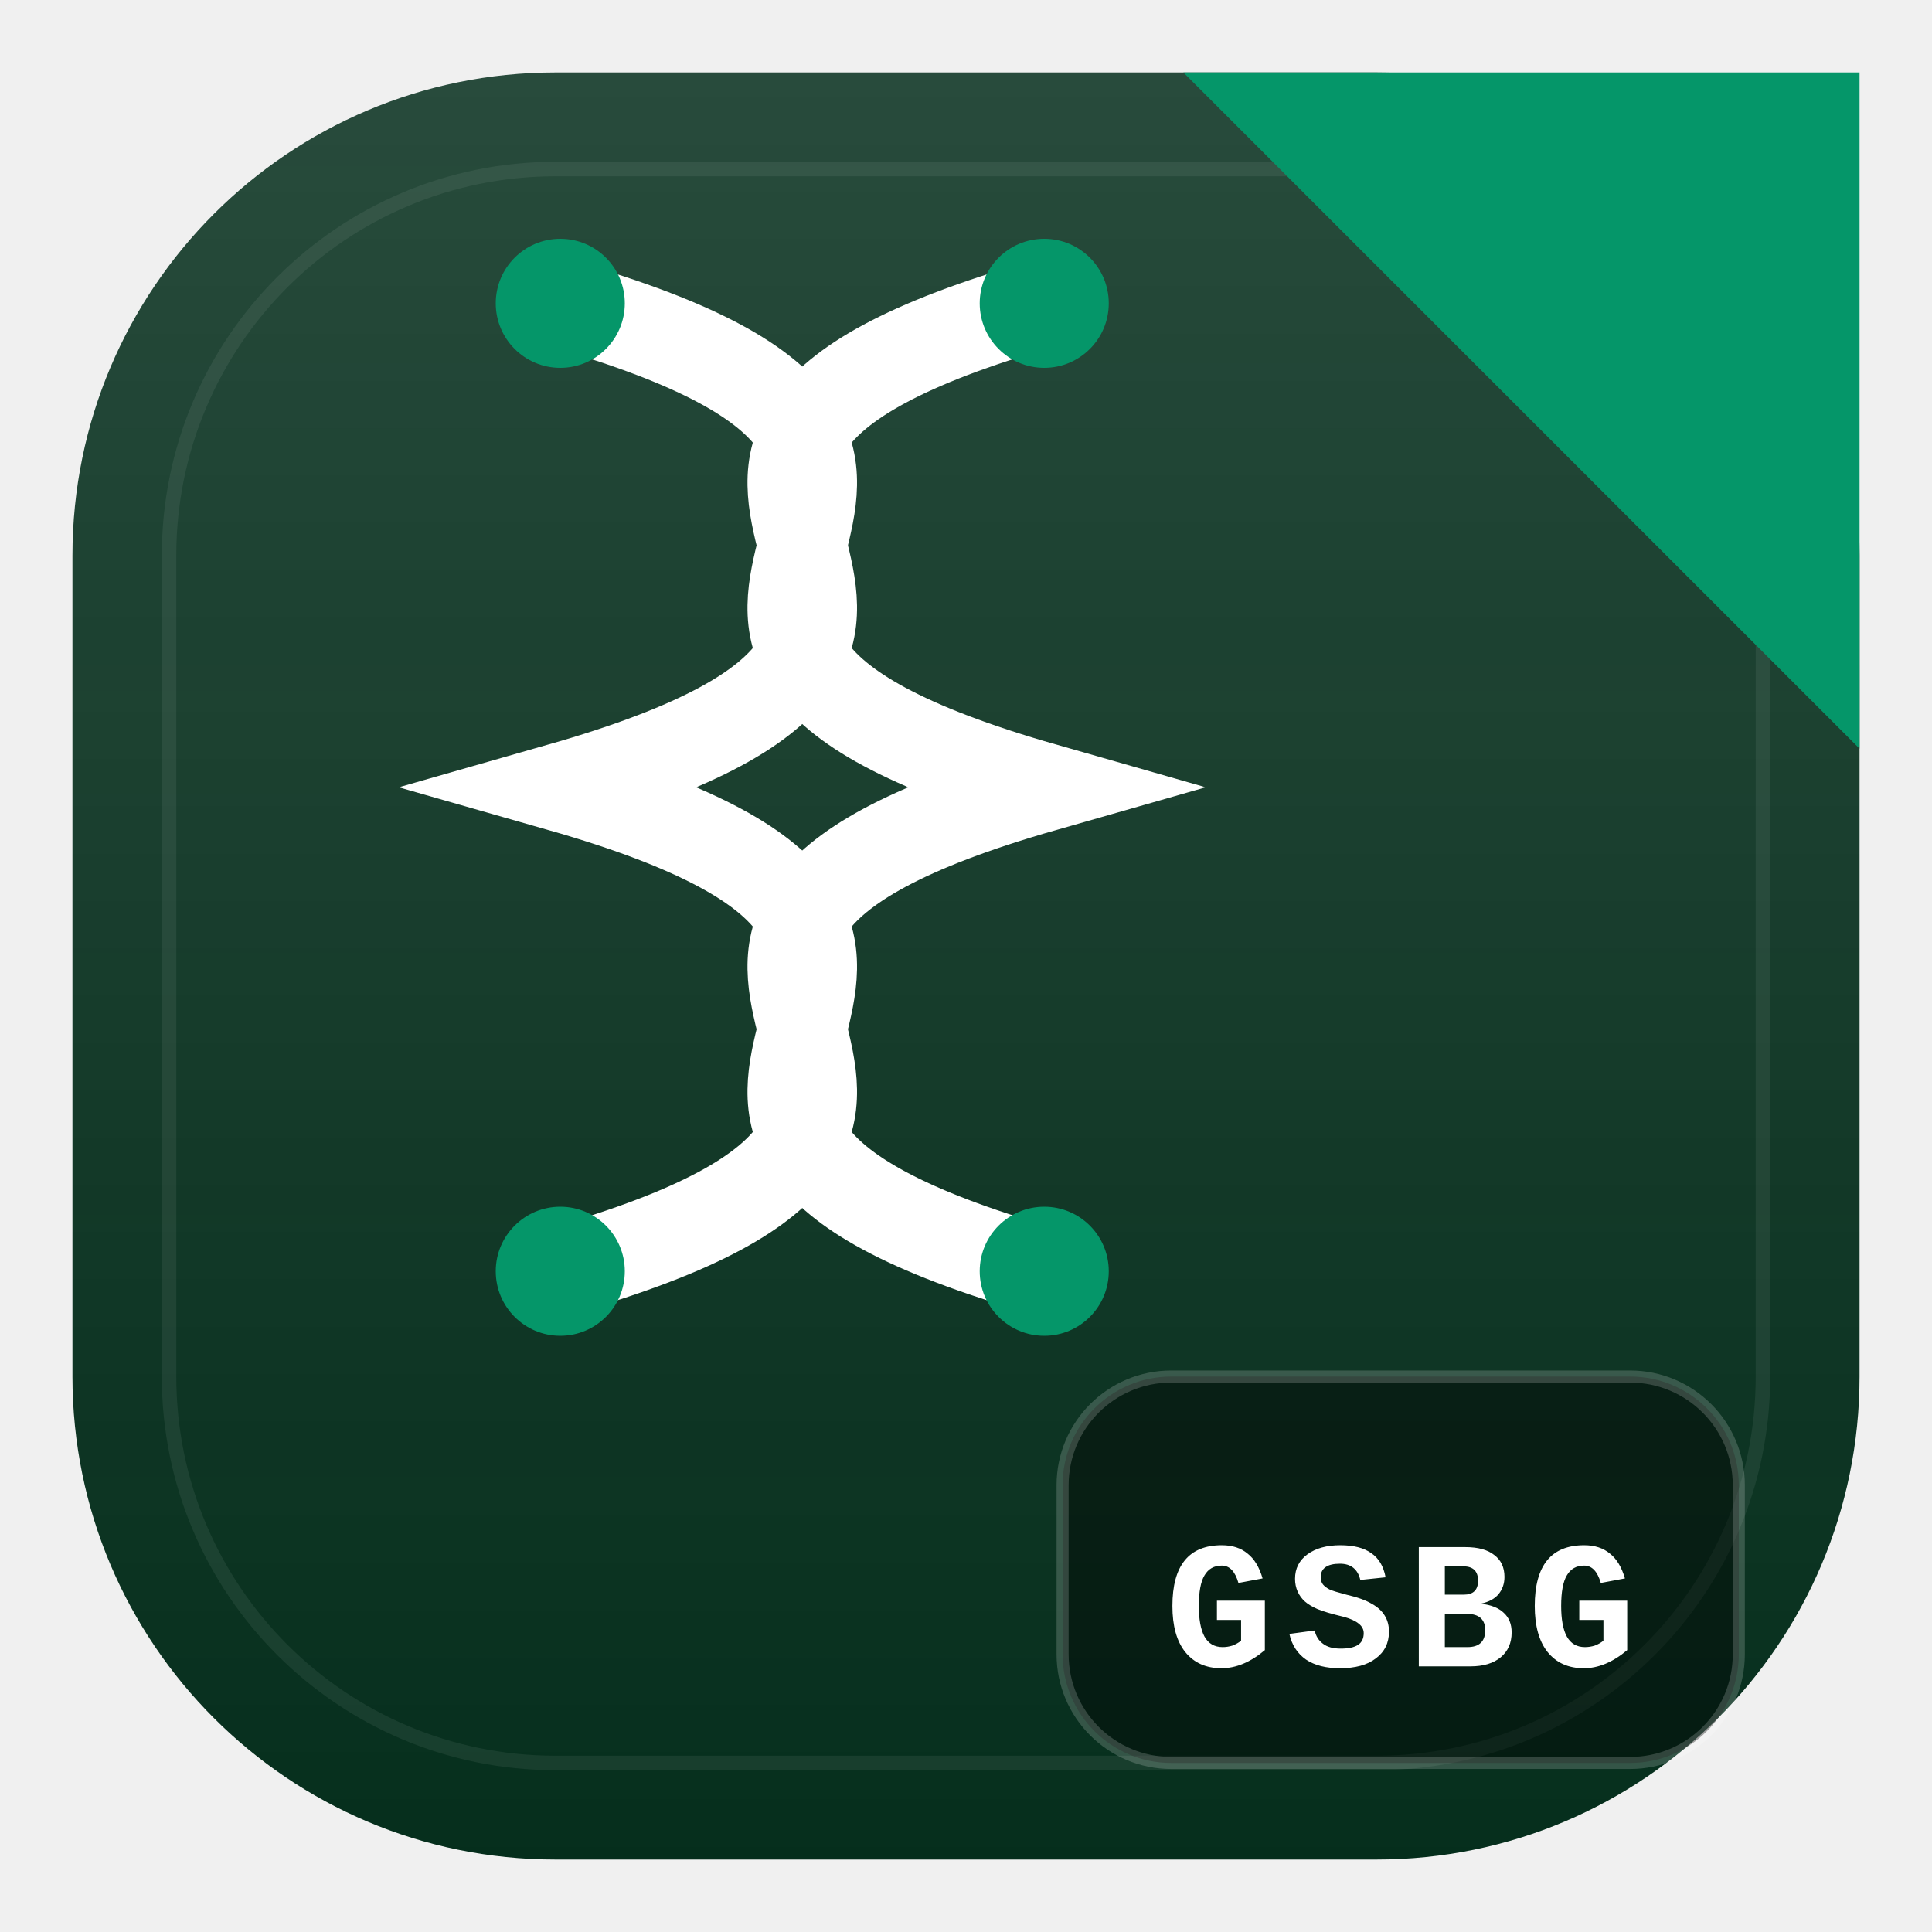
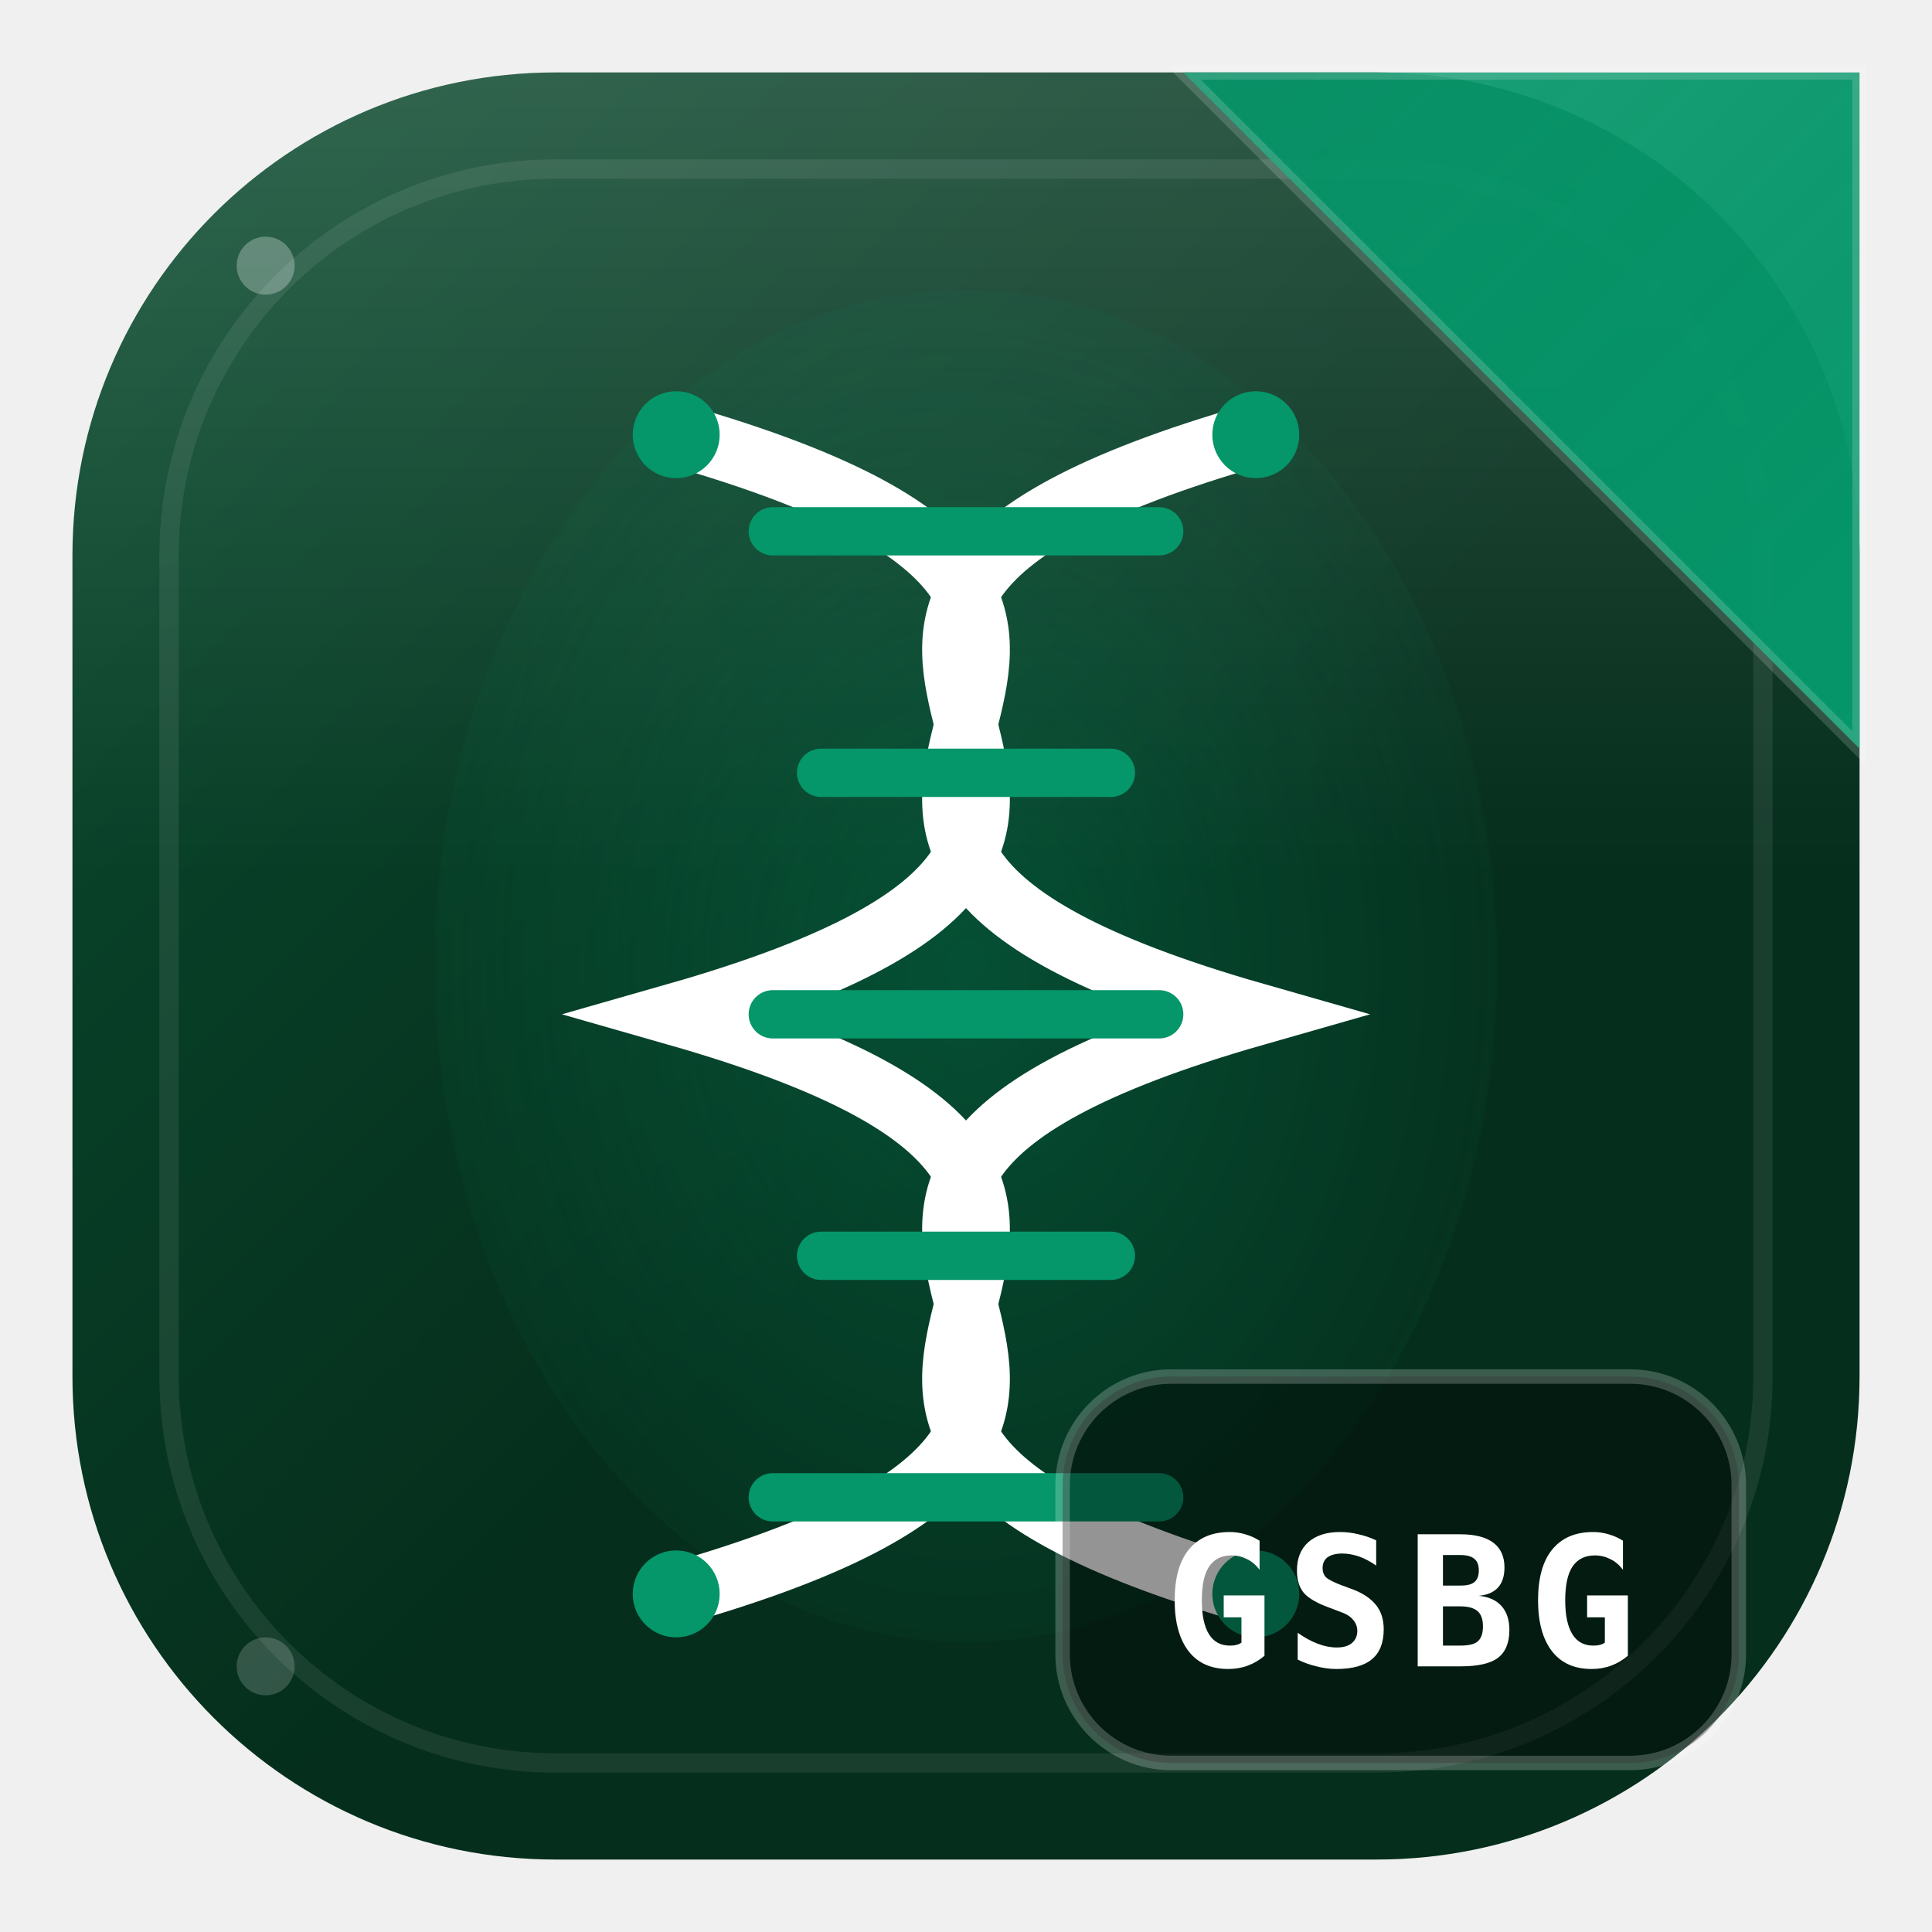
- <svg xmlns="http://www.w3.org/2000/svg" viewBox="0 0 80 80" width="1024" height="1024">
+ <svg xmlns="http://www.w3.org/2000/svg" viewBox="0 0 80 80" aria-label="GSBG 2027 logo">
  <defs>
-     <linearGradient id="tileGrad" x1="0" y1="0" x2="0" y2="1">
-       <stop offset="0" stop-color="#052e1c" stop-opacity="0.85" />
-       <stop offset="1" stop-color="#052e1c" />
+     <linearGradient id="tileH" x1="0" y1="0" x2="1" y2="1">
+       <stop offset="0%" stop-color="#0a4d30" />
+       <stop offset="55%" stop-color="#052e1c" />
+       <stop offset="100%" stop-color="#052e1c" />
+     </linearGradient>
+     <linearGradient id="accH" x1="0" y1="0" x2="1" y2="1">
+       <stop offset="0%" stop-color="#059669" stop-opacity="0.9" />
+       <stop offset="100%" stop-color="#059669" />
+     </linearGradient>
+     <radialGradient id="glowH" cx="0.5" cy="0.5" r="0.6">
+       <stop offset="0%" stop-color="#059669" stop-opacity="0.3" />
+       <stop offset="100%" stop-color="#059669" stop-opacity="0" />
+     </radialGradient>
+     <linearGradient id="hiH" x1="0" y1="0" x2="0" y2="1">
+       <stop offset="0%" stop-color="#ffffff" stop-opacity="0.16" />
+       <stop offset="45%" stop-color="#ffffff" stop-opacity="0" />
    </linearGradient>
  </defs>
-   <rect x="3" y="3" width="74" height="74" rx="20" fill="url(#tileGrad)" />
-   <rect x="7" y="7" width="66" height="66" rx="16" fill="none" stroke="rgba(255,255,255,0.07)" stroke-width="0.6" />
-   <path d="M 77 3 L 77 31 L 49 3 Z" fill="#059669" />
-   <g transform="translate(6.5, -0.8) scale(1.67)">
-     <g fill="none" stroke="#ffffff" stroke-width="2.2" stroke-linecap="round">
-       <path d="M 10 8 C 24 12, 8 16, 22 20 C 8 24, 24 28, 10 32" />
-       <path d="M 22 8 C 8 12, 24 16, 10 20 C 24 24, 8 28, 22 32" />
-     </g>
-     <circle cx="10" cy="8" r="1.6" fill="#059669" />
-     <circle cx="22" cy="8" r="1.6" fill="#059669" />
-     <circle cx="10" cy="32" r="1.6" fill="#059669" />
-     <circle cx="22" cy="32" r="1.6" fill="#059669" />
+   <rect x="3" y="3" width="74" height="74" rx="20" fill="url(#tileH)" />
+   <rect x="3" y="3" width="74" height="74" rx="20" fill="url(#hiH)" />
+   <rect x="7" y="7" width="66" height="66" rx="16" fill="none" stroke="rgba(255,255,255,0.08)" stroke-width="0.8" />
+   <path d="M 77 3 L 77 31 L 49 3 Z" fill="url(#accH)" />
+   <path d="M 77 3 L 77 31 L 49 3 Z" fill="none" stroke="rgba(255,255,255,0.16)" stroke-width="0.6" />
+   <ellipse cx="40" cy="40" rx="22" ry="28" fill="url(#glowH)" />
+   <g fill="none" stroke="#ffffff" stroke-width="2.6" stroke-linecap="round">
+     <path d="M 28 18 C 56 26, 24 34, 52 42 C 24 50, 56 58, 28 66" />
+     <path d="M 52 18 C 24 26, 56 34, 28 42 C 56 50, 24 58, 52 66" />
  </g>
+   <g stroke="#059669" stroke-width="2" stroke-linecap="round">
+     <line x1="32" y1="22" x2="48" y2="22" />
+     <line x1="34" y1="32" x2="46" y2="32" />
+     <line x1="32" y1="42" x2="48" y2="42" />
+     <line x1="34" y1="52" x2="46" y2="52" />
+     <line x1="32" y1="62" x2="48" y2="62" />
+   </g>
+   <g fill="#059669">
+     <circle cx="28" cy="18" r="1.8" />
+     <circle cx="52" cy="18" r="1.8" />
+     <circle cx="28" cy="66" r="1.8" />
+     <circle cx="52" cy="66" r="1.8" />
+   </g>
+   <circle cx="11" cy="11" r="1.2" fill="rgba(255,255,255,0.28)" />
+   <circle cx="11" cy="69" r="1.2" fill="rgba(255,255,255,0.18)" />
  <g transform="translate(44 57)">
-     <rect x="0" y="0" width="28" height="16" rx="4.5" fill="rgba(0,0,0,0.42)" />
-     <rect x="0" y="0" width="28" height="16" rx="4.5" fill="none" stroke="rgba(255,255,255,0.18)" stroke-width="0.5" />
-     <text x="14" y="12" text-anchor="middle" font-family="'JetBrains Mono', 'Courier New', monospace" font-size="7.5" font-weight="700" fill="#ffffff" letter-spacing="0.5">GSBG</text>
+     <rect x="0" y="0" width="28" height="16" rx="4.5" fill="rgba(0,0,0,0.42)" stroke="rgba(255,255,255,0.22)" stroke-width="0.6" />
+     <text x="14" y="12" text-anchor="middle" font-family="'JetBrains Mono', monospace" font-size="7.5" font-weight="700" fill="#ffffff" letter-spacing="0.5">GSBG</text>
  </g>
</svg>
